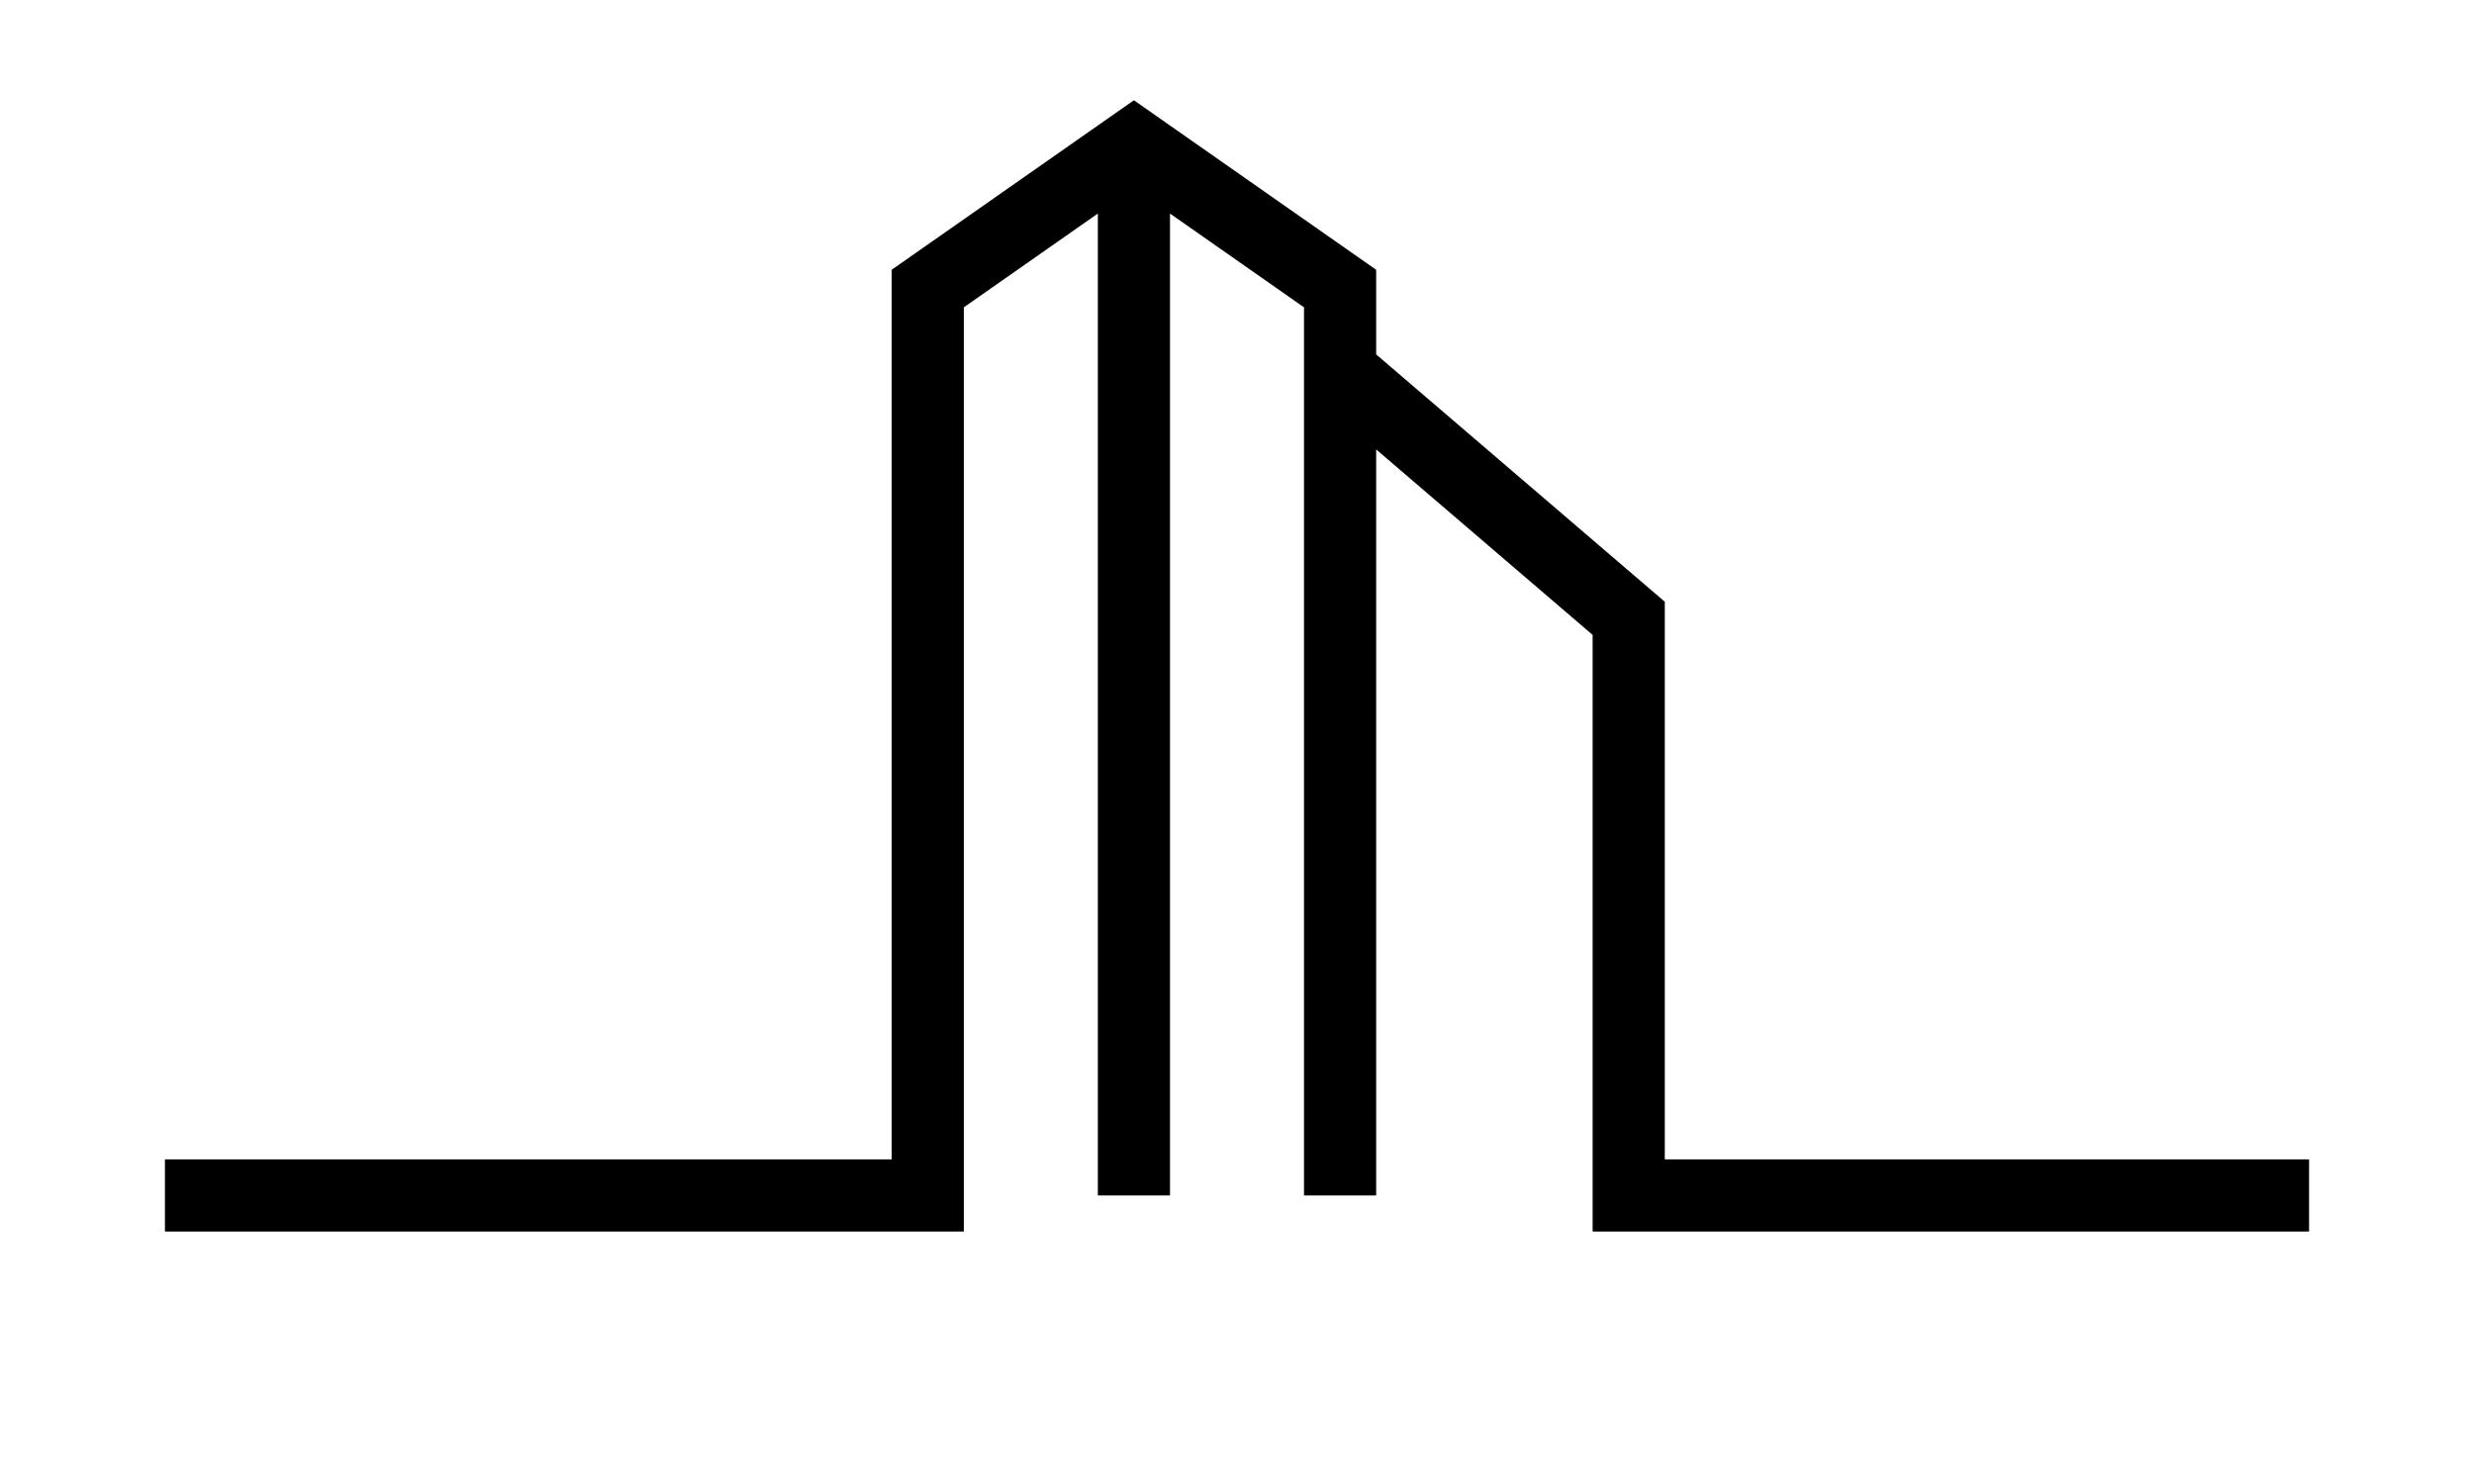
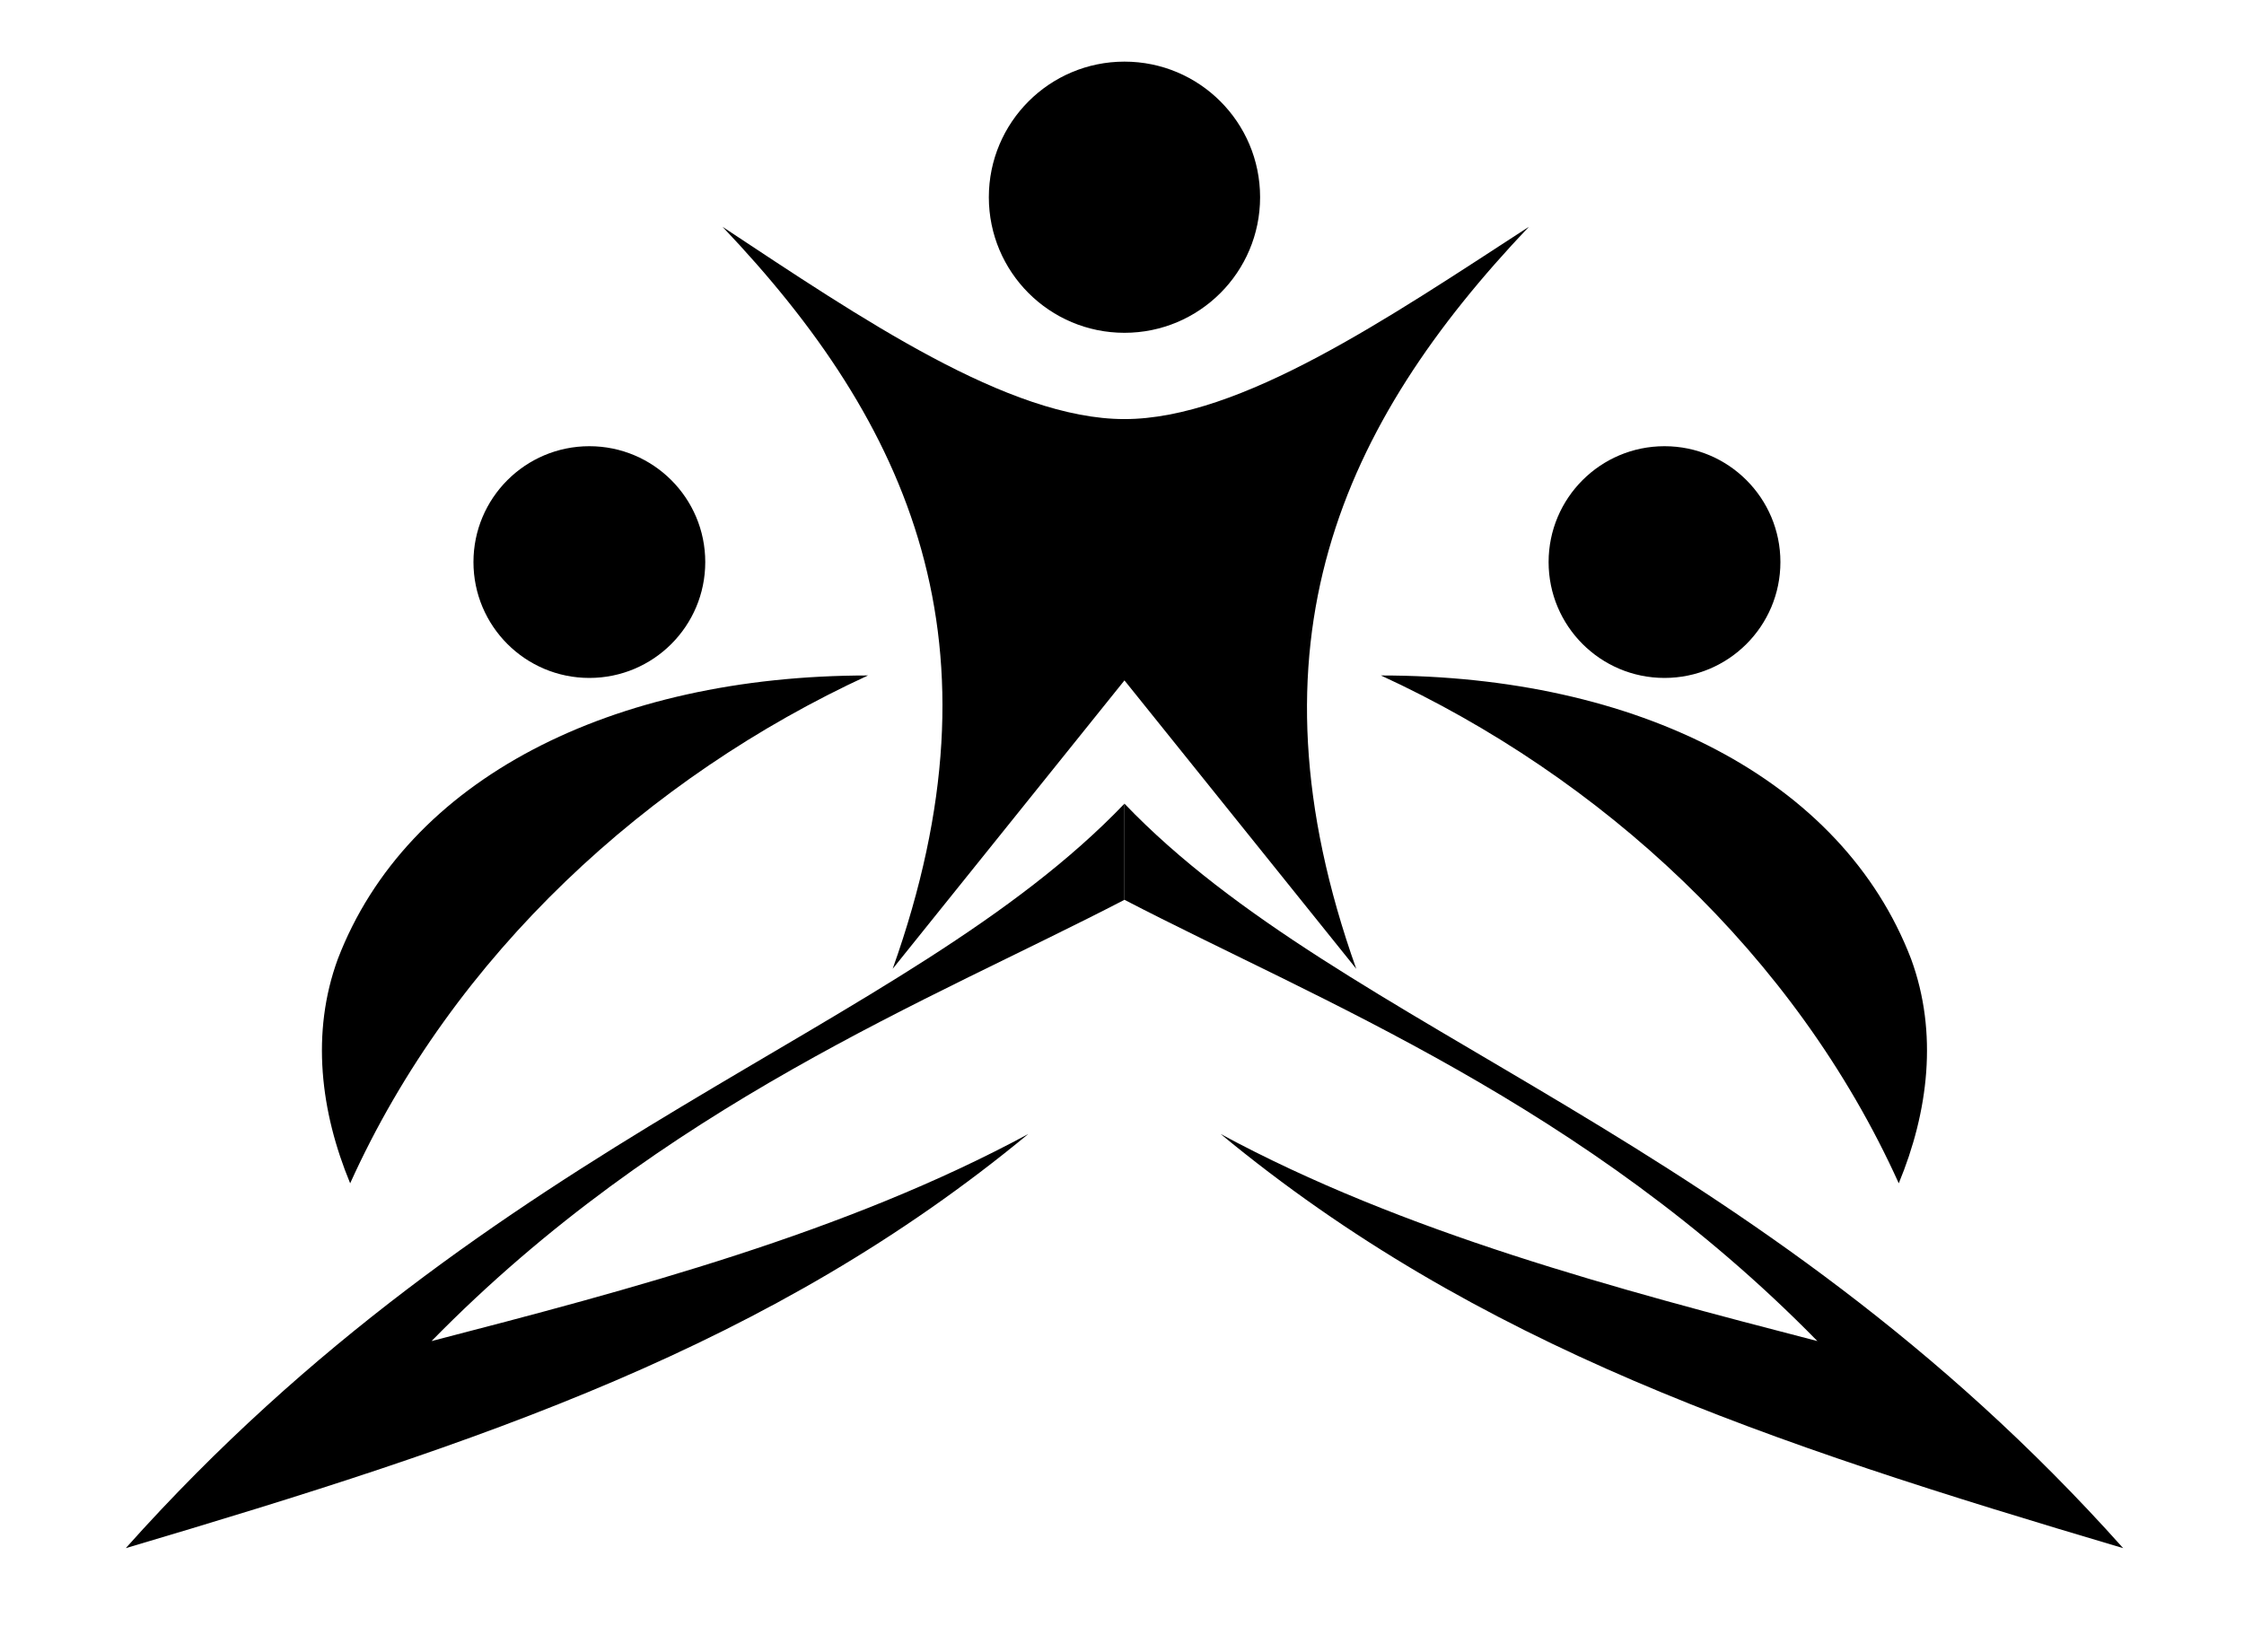
- <svg xmlns="http://www.w3.org/2000/svg" width="120" height="72" viewBox="0 0 120 72" style="color:oklch(0.52 0.105 223.128)">
-   <path d="M8 58h37V14l10-7 10 7v44m-10-51v51m10-40 14 12v28h33" fill="none" stroke="currentColor" stroke-width="3.5" stroke-linejoin="miter" />
+ <svg xmlns="http://www.w3.org/2000/svg" width="910" height="670" viewBox="170 300 910 670">
+   <g fill="oklch(0.52 0.105 223.128)">
+     <circle cx="626" cy="380" r="55" />
+     <circle cx="409" cy="528" r="47" />
+     <circle cx="845" cy="528" r="47" />
+     <path d="M463 392C519 429 579 470 626 470S733 429 790 392C714 472 673 561 720 693L626 576 532 693C579 561 539 472 463 392Z" />
+     <path d="M522 574C418 574 335 616 307 689C296 719 300 751 312 780C354 687 433 615 522 574Z" />
+     <path d="M730 574C834 574 917 616 945 689C956 719 952 751 940 780C898 687 819 615 730 574Z" />
+     <path d="M626 626C537 719 371 760 221 928C366 885 483 846 587 760C513 800 426 823 345 844C439 748 547 706 626 665Z" />
+     <path d="M626 626C715 719 881 760 1031 928C886 885 769 846 665 760C739 800 826 823 907 844C813 748 705 706 626 665Z" />
+   </g>
</svg>
